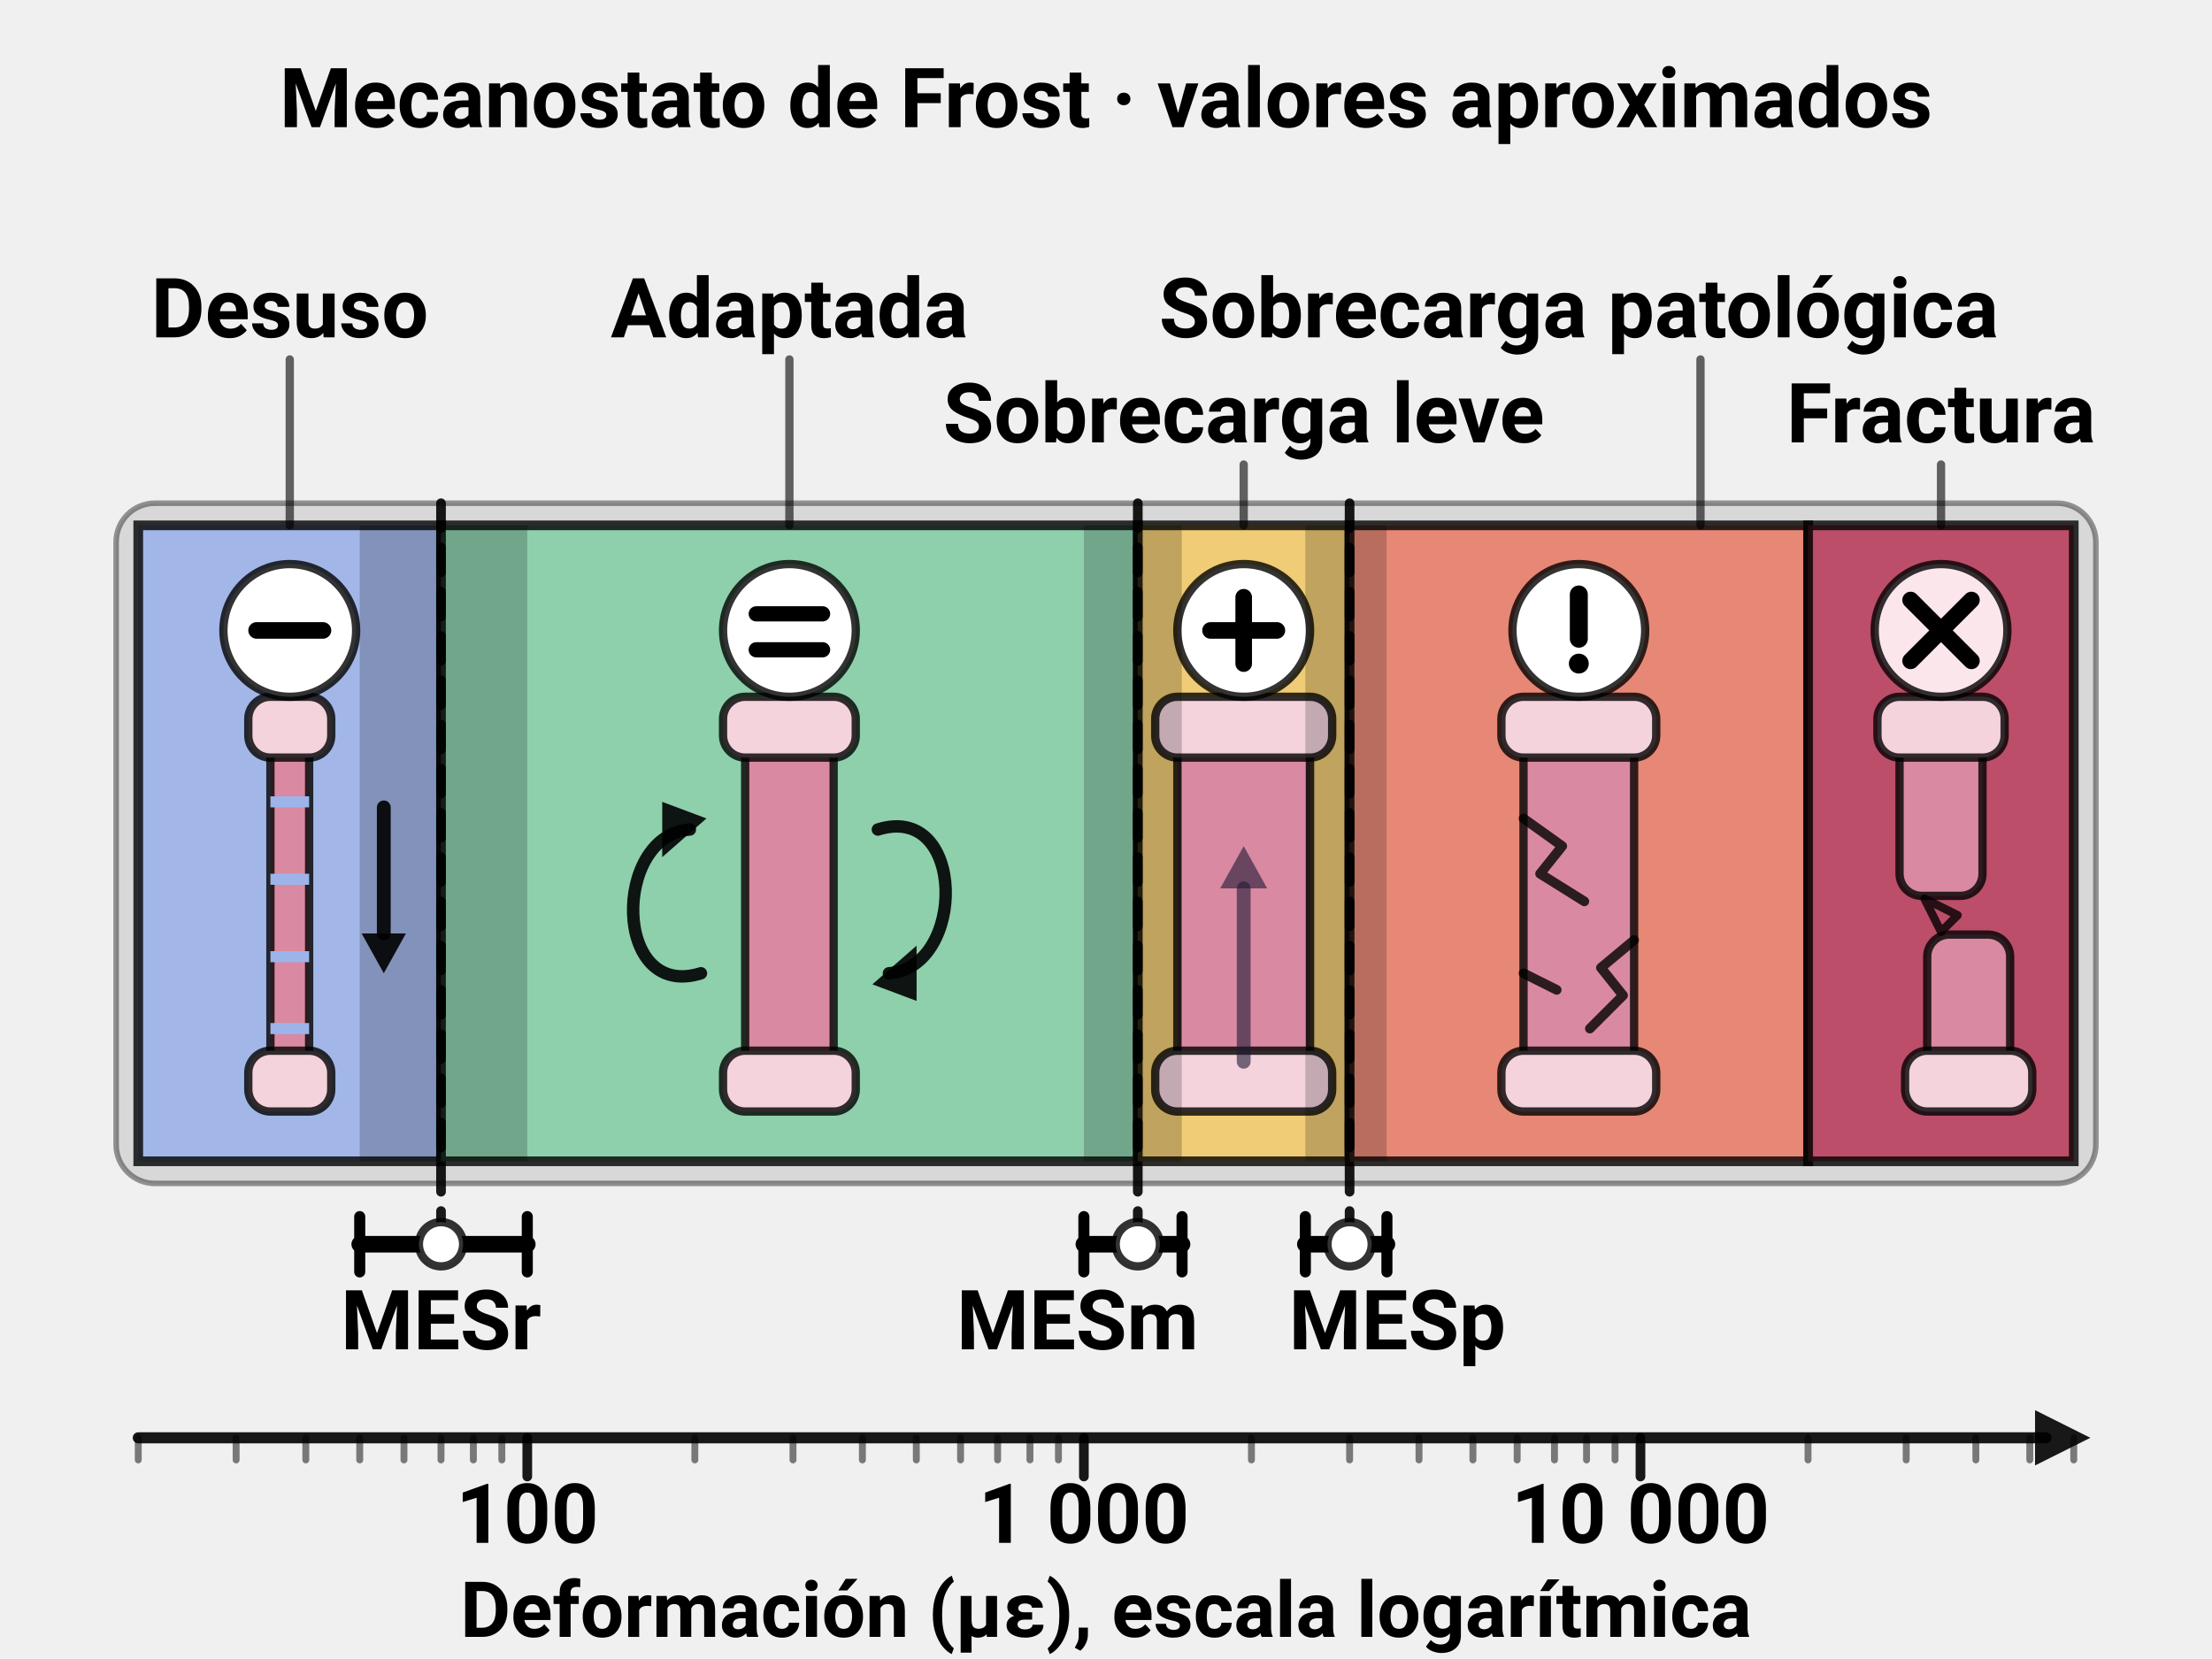
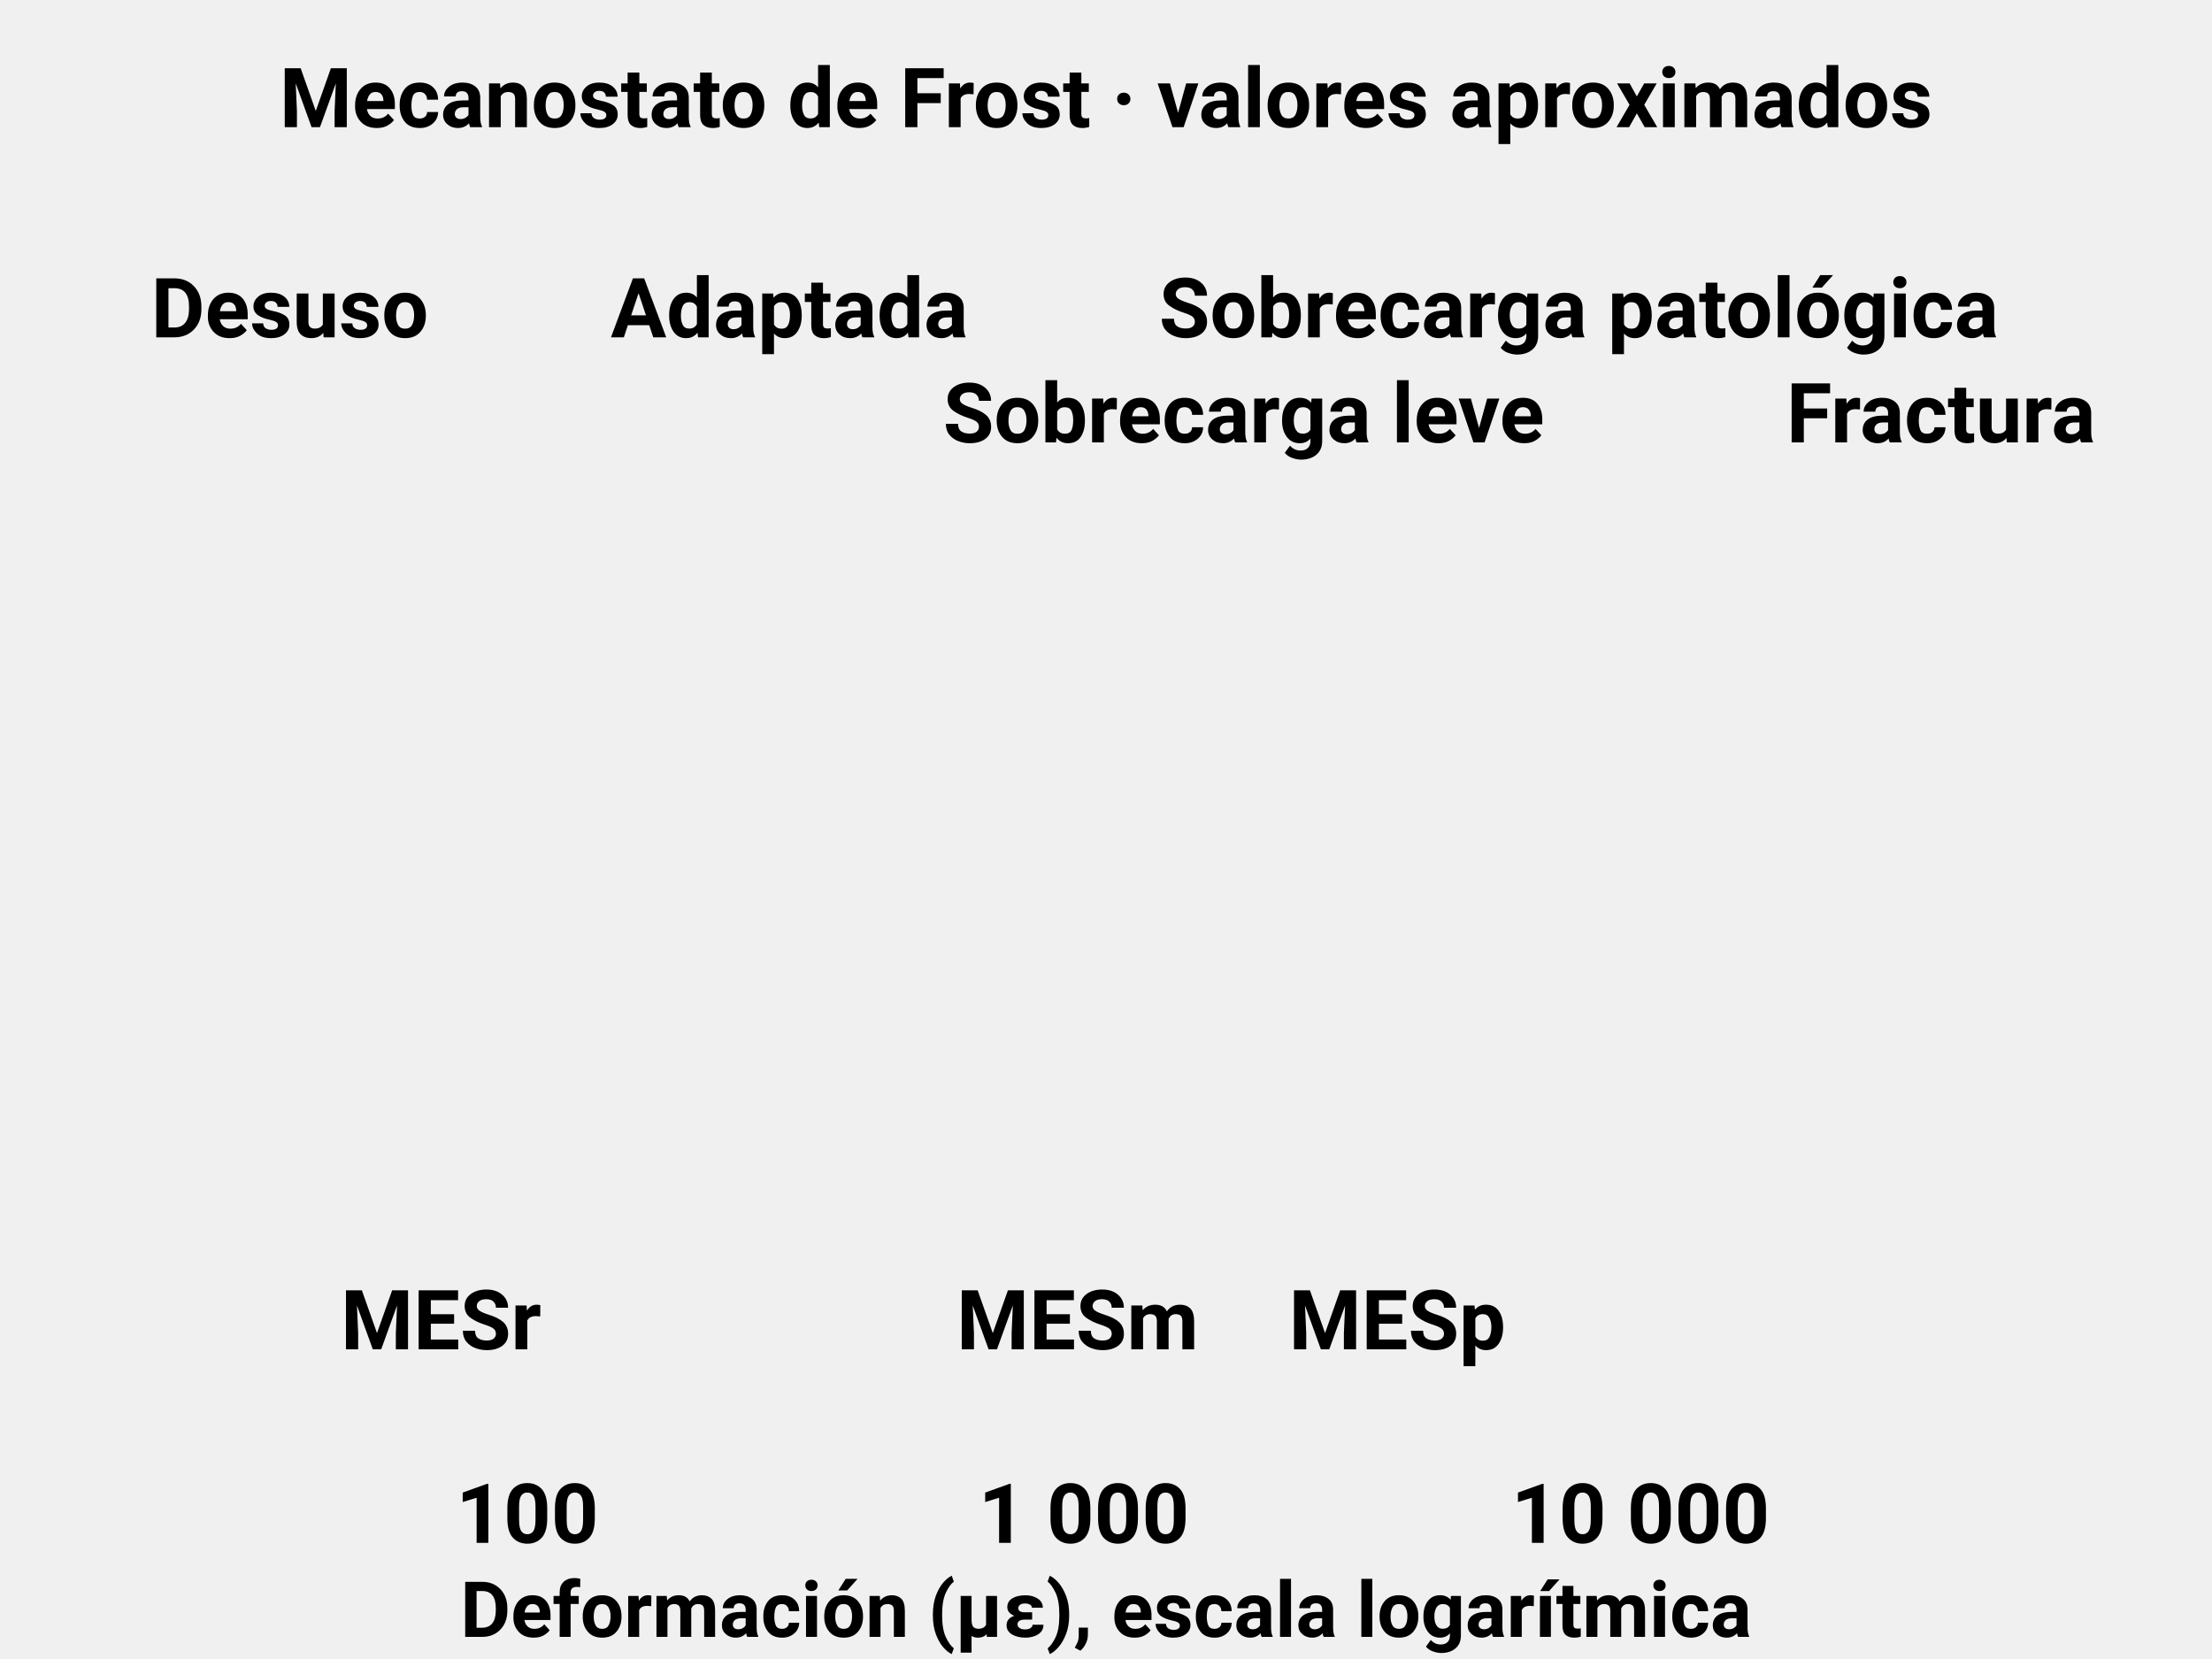
<svg xmlns="http://www.w3.org/2000/svg" viewBox="0 0 800 600" fill="none">
  <g id="fondo_grafico">
-     <rect x="42" y="182" width="716" height="246" rx="14" fill="currentColor" stroke="currentColor" stroke-opacity="0.4" stroke-width="2" fill-opacity="0.1" />
+     <rect x="42" y="182" width="716" height="246" rx="14" fill="currentColor" stroke="none" stroke-opacity="0.4" stroke-width="2" fill-opacity="0" />
    <text x="400" y="46" font-family="system-ui, 'Segoe UI', Roboto, Arial, sans-serif" font-size="30" font-weight="700" text-anchor="middle" fill="currentColor" stroke="none">Mecanostato de Frost · valores aproximados</text>
  </g>
  <g id="ventana_desuso">
-     <rect x="50" y="190" width="109.5" height="230" fill="#9db4ea" stroke="currentColor" stroke-opacity="0.8" stroke-width="3.5" fill-opacity="0.9" />
-     <rect x="97.8" y="262" width="14" height="130" rx="7" fill="#d98aa2" stroke="currentColor" stroke-opacity="0.8" stroke-width="3" />
-     <rect x="89.8" y="252" width="30" height="22" rx="8" fill="#f4d3dd" stroke="currentColor" stroke-opacity="0.8" stroke-width="3" />
-     <rect x="89.8" y="380" width="30" height="22" rx="8" fill="#f4d3dd" stroke="currentColor" stroke-opacity="0.8" stroke-width="3" />
-     <rect x="97.8" y="288" width="14" height="4" fill="#9db4ea" />
-     <rect x="97.8" y="316" width="14" height="4" fill="#9db4ea" />
-     <rect x="97.8" y="344" width="14" height="4" fill="#9db4ea" />
-     <rect x="97.8" y="370" width="14" height="4" fill="#9db4ea" />
-     <line x1="138.8" y1="292" x2="138.8" y2="337.6" stroke="currentColor" stroke-width="5" stroke-linecap="round" stroke-opacity="0.9" />
-     <polygon points="138.8,352 130.8,337.6 146.8,337.6" fill="currentColor" fill-opacity="0.9" stroke="none" />
-     <circle cx="104.8" cy="228" r="24" fill="#fff" stroke="currentColor" stroke-opacity="0.8" stroke-width="3" />
-     <line x1="92.8" y1="228" x2="116.8" y2="228" stroke="currentColor" stroke-opacity="1" stroke-width="6" stroke-linecap="round" />
-     <line x1="104.8" y1="130" x2="104.8" y2="190" stroke="currentColor" stroke-opacity="0.6" stroke-width="3" stroke-linecap="round" />
+     <rect x="50" y="190" width="109.5" height="230" fill="#9db4ea" stroke="none" stroke-opacity="0.8" stroke-width="3.5" fill-opacity="0" />
+     <rect x="97.8" y="262" width="14" height="130" rx="7" fill="#d98aa2" stroke="none" stroke-opacity="0.8" stroke-width="3" fill-opacity="0" />
+     <rect x="89.8" y="252" width="30" height="22" rx="8" fill="#f4d3dd" stroke="none" stroke-opacity="0.8" stroke-width="3" fill-opacity="0" />
+     <rect x="89.8" y="380" width="30" height="22" rx="8" fill="#f4d3dd" stroke="none" stroke-opacity="0.8" stroke-width="3" fill-opacity="0" />
+     <rect x="97.8" y="288" width="14" height="4" fill="#9db4ea" fill-opacity="0" stroke="none" />
+     <rect x="97.8" y="316" width="14" height="4" fill="#9db4ea" fill-opacity="0" stroke="none" />
+     <rect x="97.8" y="344" width="14" height="4" fill="#9db4ea" fill-opacity="0" stroke="none" />
+     <rect x="97.8" y="370" width="14" height="4" fill="#9db4ea" fill-opacity="0" stroke="none" />
+     <line x1="138.8" y1="292" x2="138.8" y2="337.6" stroke="none" stroke-width="5" stroke-linecap="round" stroke-opacity="0.9" fill-opacity="0" />
+     <polygon points="138.8,352 130.8,337.6 146.8,337.6" fill="currentColor" fill-opacity="0" stroke="none" />
+     <circle cx="104.8" cy="228" r="24" fill="#fff" stroke="none" stroke-opacity="0.8" stroke-width="3" fill-opacity="0" />
+     <line x1="92.8" y1="228" x2="116.8" y2="228" stroke="none" stroke-opacity="1" stroke-width="6" stroke-linecap="round" fill-opacity="0" />
+     <line x1="104.8" y1="130" x2="104.8" y2="190" stroke="none" stroke-opacity="0.6" stroke-width="3" stroke-linecap="round" fill-opacity="0" />
    <text x="104.8" y="122" font-family="system-ui, 'Segoe UI', Roboto, Arial, sans-serif" font-size="30" font-weight="700" text-anchor="middle" fill="currentColor" stroke="none">Desuso</text>
    <g data-zona-toque="" fill="transparent" stroke="transparent">
      <rect x="50" y="92" width="109.5" height="328" />
    </g>
  </g>
  <g id="ventana_adaptada">
-     <rect x="159.5" y="190" width="252" height="230" fill="#86cfa8" stroke="currentColor" stroke-opacity="0.8" stroke-width="3.5" fill-opacity="0.9" />
-     <rect x="269.5" y="262" width="32" height="130" rx="10" fill="#d98aa2" stroke="currentColor" stroke-opacity="0.8" stroke-width="3" />
-     <rect x="261.5" y="252" width="48" height="22" rx="8" fill="#f4d3dd" stroke="currentColor" stroke-opacity="0.8" stroke-width="3" />
-     <rect x="261.5" y="380" width="48" height="22" rx="8" fill="#f4d3dd" stroke="currentColor" stroke-opacity="0.8" stroke-width="3" />
-     <path d="M317.5,300 C349.5,290 349.5,350 321.5,352" fill="none" stroke="currentColor" stroke-opacity="0.9" stroke-width="4.5" stroke-linejoin="round" stroke-linecap="round" />
-     <polygon points="315.5,356 331.5,342 331.5,362" fill="currentColor" stroke-linejoin="round" fill-opacity="0.9" />
-     <path d="M253.5,352 C221.5,362 221.5,302 249.5,300" fill="none" stroke="currentColor" stroke-opacity="0.9" stroke-width="4.5" stroke-linejoin="round" stroke-linecap="round" />
-     <polygon points="255.5,296 239.5,310 239.5,290" fill="currentColor" stroke-linejoin="round" fill-opacity="0.9" />
-     <circle cx="285.5" cy="228" r="24" fill="#fff" stroke="currentColor" stroke-opacity="0.8" stroke-width="3" />
-     <line x1="273.5" y1="222" x2="297.5" y2="222" stroke="currentColor" stroke-opacity="1" stroke-width="5.5" stroke-linecap="round" />
-     <line x1="273.5" y1="235" x2="297.5" y2="235" stroke="currentColor" stroke-opacity="1" stroke-width="5.5" stroke-linecap="round" />
-     <line x1="285.5" y1="130" x2="285.5" y2="190" stroke="currentColor" stroke-opacity="0.6" stroke-width="3" stroke-linecap="round" />
+     <rect x="159.5" y="190" width="252" height="230" fill="#86cfa8" stroke="none" stroke-opacity="0.8" stroke-width="3.5" fill-opacity="0" />
+     <rect x="269.5" y="262" width="32" height="130" rx="10" fill="#d98aa2" stroke="none" stroke-opacity="0.8" stroke-width="3" fill-opacity="0" />
+     <rect x="261.5" y="252" width="48" height="22" rx="8" fill="#f4d3dd" stroke="none" stroke-opacity="0.8" stroke-width="3" fill-opacity="0" />
+     <rect x="261.5" y="380" width="48" height="22" rx="8" fill="#f4d3dd" stroke="none" stroke-opacity="0.8" stroke-width="3" fill-opacity="0" />
+     <path d="M317.5,300 C349.5,290 349.5,350 321.5,352" fill="none" stroke="none" stroke-opacity="0.9" stroke-width="4.5" stroke-linejoin="round" stroke-linecap="round" fill-opacity="0" />
+     <polygon points="315.5,356 331.5,342 331.5,362" fill="currentColor" stroke-linejoin="round" fill-opacity="0" stroke="none" />
+     <path d="M253.5,352 C221.5,362 221.5,302 249.5,300" fill="none" stroke="none" stroke-opacity="0.9" stroke-width="4.5" stroke-linejoin="round" stroke-linecap="round" fill-opacity="0" />
+     <polygon points="255.5,296 239.5,310 239.5,290" fill="currentColor" stroke-linejoin="round" fill-opacity="0" stroke="none" />
+     <circle cx="285.5" cy="228" r="24" fill="#fff" stroke="none" stroke-opacity="0.8" stroke-width="3" fill-opacity="0" />
+     <line x1="273.5" y1="222" x2="297.5" y2="222" stroke="none" stroke-opacity="1" stroke-width="5.5" stroke-linecap="round" fill-opacity="0" />
+     <line x1="273.5" y1="235" x2="297.5" y2="235" stroke="none" stroke-opacity="1" stroke-width="5.5" stroke-linecap="round" fill-opacity="0" />
+     <line x1="285.5" y1="130" x2="285.5" y2="190" stroke="none" stroke-opacity="0.6" stroke-width="3" stroke-linecap="round" fill-opacity="0" />
    <text x="285.5" y="122" font-family="system-ui, 'Segoe UI', Roboto, Arial, sans-serif" font-size="30" font-weight="700" text-anchor="middle" fill="currentColor" stroke="none">Adaptada</text>
    <g data-zona-toque="" fill="transparent" stroke="transparent">
      <rect x="159.5" y="92" width="252" height="328" />
    </g>
  </g>
  <g id="ventana_sobrecarga_leve">
-     <rect x="411.5" y="190" width="76.5" height="230" fill="#f2cb6b" stroke="currentColor" stroke-opacity="0.8" stroke-width="3.5" fill-opacity="0.9" />
-     <rect x="425.8" y="262" width="48" height="130" rx="10" fill="#d98aa2" stroke="currentColor" stroke-opacity="0.8" stroke-width="3" />
-     <rect x="417.8" y="252" width="64" height="22" rx="8" fill="#f4d3dd" stroke="currentColor" stroke-opacity="0.8" stroke-width="3" />
-     <rect x="417.8" y="380" width="64" height="22" rx="8" fill="#f4d3dd" stroke="currentColor" stroke-opacity="0.8" stroke-width="3" />
-     <line x1="449.8" y1="384" x2="449.8" y2="321.3" stroke="#1e1a33" stroke-width="5" stroke-linecap="round" stroke-opacity="0.6" />
-     <polygon points="449.8,306 458.3,321.3 441.3,321.3" fill="#1e1a33" fill-opacity="0.6" stroke="none" />
-     <circle cx="449.8" cy="228" r="24" fill="#fff" stroke="currentColor" stroke-opacity="0.8" stroke-width="3" />
-     <line x1="437.8" y1="228" x2="461.8" y2="228" stroke="currentColor" stroke-opacity="1" stroke-width="6" stroke-linecap="round" />
-     <line x1="449.8" y1="216" x2="449.8" y2="240" stroke="currentColor" stroke-opacity="1" stroke-width="6" stroke-linecap="round" />
-     <line x1="449.8" y1="168" x2="449.8" y2="190" stroke="currentColor" stroke-opacity="0.6" stroke-width="3" stroke-linecap="round" />
+     <rect x="411.5" y="190" width="76.5" height="230" fill="#f2cb6b" stroke="none" stroke-opacity="0.8" stroke-width="3.5" fill-opacity="0" />
+     <rect x="425.8" y="262" width="48" height="130" rx="10" fill="#d98aa2" stroke="none" stroke-opacity="0.8" stroke-width="3" fill-opacity="0" />
+     <rect x="417.8" y="252" width="64" height="22" rx="8" fill="#f4d3dd" stroke="none" stroke-opacity="0.8" stroke-width="3" fill-opacity="0" />
+     <rect x="417.8" y="380" width="64" height="22" rx="8" fill="#f4d3dd" stroke="none" stroke-opacity="0.8" stroke-width="3" fill-opacity="0" />
+     <line x1="449.8" y1="384" x2="449.8" y2="321.3" stroke="none" stroke-width="5" stroke-linecap="round" stroke-opacity="0.6" fill-opacity="0" />
+     <polygon points="449.8,306 458.3,321.3 441.3,321.3" fill="#1e1a33" fill-opacity="0" stroke="none" />
+     <circle cx="449.8" cy="228" r="24" fill="#fff" stroke="none" stroke-opacity="0.8" stroke-width="3" fill-opacity="0" />
+     <line x1="437.8" y1="228" x2="461.8" y2="228" stroke="none" stroke-opacity="1" stroke-width="6" stroke-linecap="round" fill-opacity="0" />
+     <line x1="449.8" y1="216" x2="449.8" y2="240" stroke="none" stroke-opacity="1" stroke-width="6" stroke-linecap="round" fill-opacity="0" />
+     <line x1="449.8" y1="168" x2="449.8" y2="190" stroke="none" stroke-opacity="0.6" stroke-width="3" stroke-linecap="round" fill-opacity="0" />
    <text x="449.8" y="160" font-family="system-ui, 'Segoe UI', Roboto, Arial, sans-serif" font-size="30" font-weight="700" text-anchor="middle" fill="currentColor" stroke="none">Sobrecarga leve</text>
    <g data-zona-toque="" fill="transparent" stroke="transparent">
      <rect x="411.5" y="130" width="76.5" height="290" />
    </g>
  </g>
  <g id="ventana_sobrecarga_patologica">
-     <rect x="488.1" y="190" width="165.9" height="230" fill="#e9806c" stroke="currentColor" stroke-opacity="0.8" stroke-width="3.5" fill-opacity="0.9" />
-     <rect x="551" y="262" width="40" height="130" rx="10" fill="#d98aa2" stroke="currentColor" stroke-opacity="0.8" stroke-width="3" />
-     <rect x="543" y="252" width="56" height="22" rx="8" fill="#f4d3dd" stroke="currentColor" stroke-opacity="0.8" stroke-width="3" />
-     <rect x="543" y="380" width="56" height="22" rx="8" fill="#f4d3dd" stroke="currentColor" stroke-opacity="0.8" stroke-width="3" />
-     <path d="M551,296 L565,306 L557,316 L573,326" fill="none" stroke="currentColor" stroke-opacity="0.8" stroke-width="3.5" stroke-linejoin="round" stroke-linecap="round" />
-     <path d="M591,340 L579,350 L587,360 L575,372" fill="none" stroke="currentColor" stroke-opacity="0.8" stroke-width="3.5" stroke-linejoin="round" stroke-linecap="round" />
-     <path d="M551,352 L563,358" fill="none" stroke="currentColor" stroke-opacity="0.8" stroke-width="3.5" stroke-linejoin="round" stroke-linecap="round" />
-     <circle cx="571" cy="228" r="24" fill="#fff" stroke="currentColor" stroke-opacity="0.8" stroke-width="3" />
-     <line x1="571" y1="215" x2="571" y2="231" stroke="currentColor" stroke-opacity="1" stroke-width="6.5" stroke-linecap="round" />
-     <circle cx="571" cy="240" r="3.6" fill="currentColor" />
-     <line x1="615" y1="130" x2="615" y2="190" stroke="currentColor" stroke-opacity="0.6" stroke-width="3" stroke-linecap="round" />
+     <rect x="488.1" y="190" width="165.9" height="230" fill="#e9806c" stroke="none" stroke-opacity="0.8" stroke-width="3.5" fill-opacity="0" />
+     <rect x="551" y="262" width="40" height="130" rx="10" fill="#d98aa2" stroke="none" stroke-opacity="0.8" stroke-width="3" fill-opacity="0" />
+     <rect x="543" y="252" width="56" height="22" rx="8" fill="#f4d3dd" stroke="none" stroke-opacity="0.8" stroke-width="3" fill-opacity="0" />
+     <rect x="543" y="380" width="56" height="22" rx="8" fill="#f4d3dd" stroke="none" stroke-opacity="0.8" stroke-width="3" fill-opacity="0" />
+     <path d="M551,296 L565,306 L557,316 L573,326" fill="none" stroke="none" stroke-opacity="0.8" stroke-width="3.5" stroke-linejoin="round" stroke-linecap="round" fill-opacity="0" />
+     <path d="M591,340 L579,350 L587,360 L575,372" fill="none" stroke="none" stroke-opacity="0.8" stroke-width="3.5" stroke-linejoin="round" stroke-linecap="round" fill-opacity="0" />
+     <path d="M551,352 L563,358" fill="none" stroke="none" stroke-opacity="0.8" stroke-width="3.5" stroke-linejoin="round" stroke-linecap="round" fill-opacity="0" />
+     <circle cx="571" cy="228" r="24" fill="#fff" stroke="none" stroke-opacity="0.8" stroke-width="3" fill-opacity="0" />
+     <line x1="571" y1="215" x2="571" y2="231" stroke="none" stroke-opacity="1" stroke-width="6.5" stroke-linecap="round" fill-opacity="0" />
+     <circle cx="571" cy="240" r="3.6" fill="currentColor" fill-opacity="0" stroke="none" />
+     <line x1="615" y1="130" x2="615" y2="190" stroke="none" stroke-opacity="0.6" stroke-width="3" stroke-linecap="round" fill-opacity="0" />
    <text x="571" y="122" font-family="system-ui, 'Segoe UI', Roboto, Arial, sans-serif" font-size="30" font-weight="700" text-anchor="middle" fill="currentColor" stroke="none">Sobrecarga patológica</text>
    <g data-zona-toque="" fill="transparent" stroke="transparent">
      <rect x="488.1" y="92" width="165.9" height="328" />
    </g>
  </g>
  <g id="zona_fractura">
-     <rect x="653.9" y="190" width="96.1" height="230" fill="#b9405e" stroke="currentColor" stroke-opacity="0.8" stroke-width="3.5" fill-opacity="0.9" />
-     <rect x="687" y="262" width="30" height="62" rx="8" fill="#d98aa2" stroke="currentColor" stroke-opacity="0.8" stroke-width="3" />
-     <rect x="679" y="252" width="46" height="22" rx="8" fill="#f4d3dd" stroke="currentColor" stroke-opacity="0.8" stroke-width="3" />
-     <rect x="697" y="338" width="30" height="54" rx="8" fill="#d98aa2" stroke="currentColor" stroke-opacity="0.8" stroke-width="3" />
-     <rect x="689" y="380" width="46" height="22" rx="8" fill="#f4d3dd" stroke="currentColor" stroke-opacity="0.8" stroke-width="3" />
-     <polygon points="696,325 708,331 702,337" fill="none" stroke="currentColor" stroke-opacity="0.8" stroke-width="3" stroke-linejoin="round" />
-     <circle cx="702" cy="228" r="24" fill="#fbe6ec" stroke="currentColor" stroke-opacity="0.8" stroke-width="3" />
-     <line x1="691" y1="217" x2="713" y2="239" stroke="currentColor" stroke-opacity="1" stroke-width="6" stroke-linecap="round" />
-     <line x1="713" y1="217" x2="691" y2="239" stroke="currentColor" stroke-opacity="1" stroke-width="6" stroke-linecap="round" />
-     <line x1="702" y1="168" x2="702" y2="190" stroke="currentColor" stroke-opacity="0.6" stroke-width="3" stroke-linecap="round" />
+     <rect x="653.9" y="190" width="96.1" height="230" fill="#b9405e" stroke="none" stroke-opacity="0.8" stroke-width="3.5" fill-opacity="0" />
+     <rect x="687" y="262" width="30" height="62" rx="8" fill="#d98aa2" stroke="none" stroke-opacity="0.8" stroke-width="3" fill-opacity="0" />
+     <rect x="679" y="252" width="46" height="22" rx="8" fill="#f4d3dd" stroke="none" stroke-opacity="0.8" stroke-width="3" fill-opacity="0" />
+     <rect x="697" y="338" width="30" height="54" rx="8" fill="#d98aa2" stroke="none" stroke-opacity="0.8" stroke-width="3" fill-opacity="0" />
+     <rect x="689" y="380" width="46" height="22" rx="8" fill="#f4d3dd" stroke="none" stroke-opacity="0.8" stroke-width="3" fill-opacity="0" />
+     <polygon points="696,325 708,331 702,337" fill="none" stroke="none" stroke-opacity="0.8" stroke-width="3" stroke-linejoin="round" fill-opacity="0" />
+     <circle cx="702" cy="228" r="24" fill="#fbe6ec" stroke="none" stroke-opacity="0.8" stroke-width="3" fill-opacity="0" />
+     <line x1="691" y1="217" x2="713" y2="239" stroke="none" stroke-opacity="1" stroke-width="6" stroke-linecap="round" fill-opacity="0" />
+     <line x1="713" y1="217" x2="691" y2="239" stroke="none" stroke-opacity="1" stroke-width="6" stroke-linecap="round" fill-opacity="0" />
+     <line x1="702" y1="168" x2="702" y2="190" stroke="none" stroke-opacity="0.6" stroke-width="3" stroke-linecap="round" fill-opacity="0" />
    <text x="702" y="160" font-family="system-ui, 'Segoe UI', Roboto, Arial, sans-serif" font-size="30" font-weight="700" text-anchor="middle" fill="currentColor" stroke="none">Fractura</text>
    <g data-zona-toque="" fill="transparent" stroke="transparent">
      <rect x="653.9" y="130" width="96.1" height="290" />
    </g>
  </g>
  <g id="umbral_desuso">
-     <rect x="130.1" y="190" width="60.6" height="230" fill="currentColor" fill-opacity="0.2" />
-     <line x1="159.5" y1="182" x2="159.5" y2="442" stroke="currentColor" stroke-opacity="0.9" stroke-width="3.5" stroke-linecap="round" stroke-dasharray="9 7" />
-     <line x1="130.1" y1="450" x2="190.7" y2="450" stroke="currentColor" stroke-opacity="1" stroke-width="6" stroke-linecap="round" />
-     <line x1="130.1" y1="440" x2="130.1" y2="460" stroke="currentColor" stroke-opacity="1" stroke-width="4" stroke-linecap="round" />
-     <line x1="190.7" y1="440" x2="190.7" y2="460" stroke="currentColor" stroke-opacity="1" stroke-width="4" stroke-linecap="round" />
-     <circle cx="159.5" cy="450" r="8" fill="#fff" stroke="currentColor" stroke-opacity="0.8" stroke-width="3" />
+     <rect x="130.1" y="190" width="60.6" height="230" fill="currentColor" fill-opacity="0" stroke="none" />
+     <line x1="159.5" y1="182" x2="159.5" y2="442" stroke="none" stroke-opacity="0.9" stroke-width="3.5" stroke-linecap="round" stroke-dasharray="9 7" fill-opacity="0" />
+     <line x1="130.1" y1="450" x2="190.7" y2="450" stroke="none" stroke-opacity="1" stroke-width="6" stroke-linecap="round" fill-opacity="0" />
+     <line x1="130.1" y1="440" x2="130.1" y2="460" stroke="none" stroke-opacity="1" stroke-width="4" stroke-linecap="round" fill-opacity="0" />
+     <line x1="190.7" y1="440" x2="190.7" y2="460" stroke="none" stroke-opacity="1" stroke-width="4" stroke-linecap="round" fill-opacity="0" />
+     <circle cx="159.5" cy="450" r="8" fill="#fff" stroke="none" stroke-opacity="0.8" stroke-width="3" fill-opacity="0" />
    <text x="159.5" y="488" font-family="system-ui, 'Segoe UI', Roboto, Arial, sans-serif" font-size="30" font-weight="700" text-anchor="middle" fill="currentColor" stroke="none">MESr</text>
    <g data-zona-toque="" fill="transparent" stroke="transparent">
      <rect x="130.1" y="432" width="60.6" height="76" />
    </g>
  </g>
  <g id="umbral_modelado">
-     <rect x="392" y="190" width="35.4" height="230" fill="currentColor" fill-opacity="0.2" />
-     <line x1="411.5" y1="182" x2="411.5" y2="442" stroke="currentColor" stroke-opacity="0.9" stroke-width="3.5" stroke-linecap="round" stroke-dasharray="9 7" />
-     <line x1="392" y1="450" x2="427.5" y2="450" stroke="currentColor" stroke-opacity="1" stroke-width="6" stroke-linecap="round" />
-     <line x1="392" y1="440" x2="392" y2="460" stroke="currentColor" stroke-opacity="1" stroke-width="4" stroke-linecap="round" />
-     <line x1="427.5" y1="440" x2="427.5" y2="460" stroke="currentColor" stroke-opacity="1" stroke-width="4" stroke-linecap="round" />
-     <circle cx="411.5" cy="450" r="8" fill="#fff" stroke="currentColor" stroke-opacity="0.8" stroke-width="3" />
+     <rect x="392" y="190" width="35.4" height="230" fill="currentColor" fill-opacity="0" stroke="none" />
+     <line x1="411.5" y1="182" x2="411.5" y2="442" stroke="none" stroke-opacity="0.9" stroke-width="3.5" stroke-linecap="round" stroke-dasharray="9 7" fill-opacity="0" />
+     <line x1="392" y1="450" x2="427.5" y2="450" stroke="none" stroke-opacity="1" stroke-width="6" stroke-linecap="round" fill-opacity="0" />
+     <line x1="392" y1="440" x2="392" y2="460" stroke="none" stroke-opacity="1" stroke-width="4" stroke-linecap="round" fill-opacity="0" />
+     <line x1="427.5" y1="440" x2="427.5" y2="460" stroke="none" stroke-opacity="1" stroke-width="4" stroke-linecap="round" fill-opacity="0" />
+     <circle cx="411.5" cy="450" r="8" fill="#fff" stroke="none" stroke-opacity="0.8" stroke-width="3" fill-opacity="0" />
    <text x="433.5" y="488" font-family="system-ui, 'Segoe UI', Roboto, Arial, sans-serif" font-size="30" font-weight="700" text-anchor="end" fill="currentColor" stroke="none">MESm</text>
    <g data-zona-toque="" fill="transparent" stroke="transparent">
      <rect x="385.5" y="432" width="52" height="76" />
    </g>
  </g>
  <g id="umbral_microdano">
-     <rect x="472.1" y="190" width="29.4" height="230" fill="currentColor" fill-opacity="0.2" />
-     <line x1="488.1" y1="182" x2="488.1" y2="442" stroke="currentColor" stroke-opacity="0.9" stroke-width="3.5" stroke-linecap="round" stroke-dasharray="9 7" />
-     <line x1="472.1" y1="450" x2="501.6" y2="450" stroke="currentColor" stroke-opacity="1" stroke-width="6" stroke-linecap="round" />
-     <line x1="472.1" y1="440" x2="472.1" y2="460" stroke="currentColor" stroke-opacity="1" stroke-width="4" stroke-linecap="round" />
-     <line x1="501.6" y1="440" x2="501.6" y2="460" stroke="currentColor" stroke-opacity="1" stroke-width="4" stroke-linecap="round" />
-     <circle cx="488.1" cy="450" r="8" fill="#fff" stroke="currentColor" stroke-opacity="0.8" stroke-width="3" />
+     <rect x="472.1" y="190" width="29.4" height="230" fill="currentColor" fill-opacity="0" stroke="none" />
+     <line x1="488.1" y1="182" x2="488.1" y2="442" stroke="none" stroke-opacity="0.9" stroke-width="3.5" stroke-linecap="round" stroke-dasharray="9 7" fill-opacity="0" />
+     <line x1="472.1" y1="450" x2="501.6" y2="450" stroke="none" stroke-opacity="1" stroke-width="6" stroke-linecap="round" fill-opacity="0" />
+     <line x1="472.1" y1="440" x2="472.1" y2="460" stroke="none" stroke-opacity="1" stroke-width="4" stroke-linecap="round" fill-opacity="0" />
+     <line x1="501.6" y1="440" x2="501.6" y2="460" stroke="none" stroke-opacity="1" stroke-width="4" stroke-linecap="round" fill-opacity="0" />
+     <circle cx="488.1" cy="450" r="8" fill="#fff" stroke="none" stroke-opacity="0.8" stroke-width="3" fill-opacity="0" />
    <text x="466.1" y="488" font-family="system-ui, 'Segoe UI', Roboto, Arial, sans-serif" font-size="30" font-weight="700" text-anchor="start" fill="currentColor" stroke="none">MESp</text>
    <g data-zona-toque="" fill="transparent" stroke="transparent">
      <rect x="462.1" y="432" width="52" height="76" />
    </g>
  </g>
  <g id="eje_deformacion">
-     <line x1="50" y1="520" x2="740" y2="520" stroke="currentColor" stroke-opacity="0.9" stroke-width="4" stroke-linecap="round" />
-     <polygon points="756,520 736,510 736,530" fill="currentColor" stroke-linejoin="round" fill-opacity="0.9" />
-     <line x1="50" y1="520" x2="50" y2="528" stroke="currentColor" stroke-opacity="0.5" stroke-width="2.5" stroke-linecap="round" />
-     <line x1="85.4" y1="520" x2="85.4" y2="528" stroke="currentColor" stroke-opacity="0.5" stroke-width="2.5" stroke-linecap="round" />
-     <line x1="110.6" y1="520" x2="110.6" y2="528" stroke="currentColor" stroke-opacity="0.5" stroke-width="2.5" stroke-linecap="round" />
-     <line x1="130.1" y1="520" x2="130.1" y2="528" stroke="currentColor" stroke-opacity="0.5" stroke-width="2.5" stroke-linecap="round" />
-     <line x1="146.1" y1="520" x2="146.1" y2="528" stroke="currentColor" stroke-opacity="0.5" stroke-width="2.5" stroke-linecap="round" />
-     <line x1="159.5" y1="520" x2="159.5" y2="528" stroke="currentColor" stroke-opacity="0.5" stroke-width="2.5" stroke-linecap="round" />
-     <line x1="171.2" y1="520" x2="171.2" y2="528" stroke="currentColor" stroke-opacity="0.5" stroke-width="2.5" stroke-linecap="round" />
-     <line x1="181.5" y1="520" x2="181.5" y2="528" stroke="currentColor" stroke-opacity="0.5" stroke-width="2.5" stroke-linecap="round" />
-     <line x1="190.7" y1="520" x2="190.7" y2="534" stroke="currentColor" stroke-opacity="0.9" stroke-width="3.5" stroke-linecap="round" />
-     <line x1="251.3" y1="520" x2="251.3" y2="528" stroke="currentColor" stroke-opacity="0.5" stroke-width="2.5" stroke-linecap="round" />
-     <line x1="286.8" y1="520" x2="286.8" y2="528" stroke="currentColor" stroke-opacity="0.5" stroke-width="2.5" stroke-linecap="round" />
-     <line x1="311.9" y1="520" x2="311.9" y2="528" stroke="currentColor" stroke-opacity="0.5" stroke-width="2.5" stroke-linecap="round" />
-     <line x1="331.4" y1="520" x2="331.4" y2="528" stroke="currentColor" stroke-opacity="0.5" stroke-width="2.5" stroke-linecap="round" />
-     <line x1="347.4" y1="520" x2="347.4" y2="528" stroke="currentColor" stroke-opacity="0.5" stroke-width="2.5" stroke-linecap="round" />
-     <line x1="360.8" y1="520" x2="360.8" y2="528" stroke="currentColor" stroke-opacity="0.5" stroke-width="2.5" stroke-linecap="round" />
-     <line x1="372.5" y1="520" x2="372.5" y2="528" stroke="currentColor" stroke-opacity="0.5" stroke-width="2.5" stroke-linecap="round" />
-     <line x1="382.8" y1="520" x2="382.8" y2="528" stroke="currentColor" stroke-opacity="0.5" stroke-width="2.5" stroke-linecap="round" />
-     <line x1="392" y1="520" x2="392" y2="534" stroke="currentColor" stroke-opacity="0.9" stroke-width="3.5" stroke-linecap="round" />
-     <line x1="452.6" y1="520" x2="452.6" y2="528" stroke="currentColor" stroke-opacity="0.5" stroke-width="2.5" stroke-linecap="round" />
-     <line x1="488.1" y1="520" x2="488.1" y2="528" stroke="currentColor" stroke-opacity="0.5" stroke-width="2.5" stroke-linecap="round" />
-     <line x1="513.2" y1="520" x2="513.2" y2="528" stroke="currentColor" stroke-opacity="0.5" stroke-width="2.5" stroke-linecap="round" />
-     <line x1="532.7" y1="520" x2="532.7" y2="528" stroke="currentColor" stroke-opacity="0.5" stroke-width="2.5" stroke-linecap="round" />
-     <line x1="548.7" y1="520" x2="548.7" y2="528" stroke="currentColor" stroke-opacity="0.5" stroke-width="2.5" stroke-linecap="round" />
-     <line x1="562.2" y1="520" x2="562.2" y2="528" stroke="currentColor" stroke-opacity="0.5" stroke-width="2.5" stroke-linecap="round" />
-     <line x1="573.8" y1="520" x2="573.8" y2="528" stroke="currentColor" stroke-opacity="0.5" stroke-width="2.5" stroke-linecap="round" />
-     <line x1="584.1" y1="520" x2="584.1" y2="528" stroke="currentColor" stroke-opacity="0.5" stroke-width="2.5" stroke-linecap="round" />
-     <line x1="593.3" y1="520" x2="593.3" y2="534" stroke="currentColor" stroke-opacity="0.9" stroke-width="3.5" stroke-linecap="round" />
-     <line x1="653.9" y1="520" x2="653.9" y2="528" stroke="currentColor" stroke-opacity="0.5" stroke-width="2.5" stroke-linecap="round" />
-     <line x1="689.4" y1="520" x2="689.4" y2="528" stroke="currentColor" stroke-opacity="0.5" stroke-width="2.5" stroke-linecap="round" />
-     <line x1="714.6" y1="520" x2="714.6" y2="528" stroke="currentColor" stroke-opacity="0.5" stroke-width="2.5" stroke-linecap="round" />
-     <line x1="734.1" y1="520" x2="734.1" y2="528" stroke="currentColor" stroke-opacity="0.5" stroke-width="2.5" stroke-linecap="round" />
-     <line x1="750" y1="520" x2="750" y2="528" stroke="currentColor" stroke-opacity="0.5" stroke-width="2.5" stroke-linecap="round" />
+     <line x1="50" y1="520" x2="740" y2="520" stroke="none" stroke-opacity="0.9" stroke-width="4" stroke-linecap="round" fill-opacity="0" />
+     <polygon points="756,520 736,510 736,530" fill="currentColor" stroke-linejoin="round" fill-opacity="0" stroke="none" />
+     <line x1="50" y1="520" x2="50" y2="528" stroke="none" stroke-opacity="0.5" stroke-width="2.5" stroke-linecap="round" fill-opacity="0" />
+     <line x1="85.4" y1="520" x2="85.4" y2="528" stroke="none" stroke-opacity="0.5" stroke-width="2.5" stroke-linecap="round" fill-opacity="0" />
+     <line x1="110.6" y1="520" x2="110.6" y2="528" stroke="none" stroke-opacity="0.5" stroke-width="2.5" stroke-linecap="round" fill-opacity="0" />
+     <line x1="130.1" y1="520" x2="130.1" y2="528" stroke="none" stroke-opacity="0.5" stroke-width="2.5" stroke-linecap="round" fill-opacity="0" />
+     <line x1="146.1" y1="520" x2="146.1" y2="528" stroke="none" stroke-opacity="0.5" stroke-width="2.5" stroke-linecap="round" fill-opacity="0" />
+     <line x1="159.5" y1="520" x2="159.5" y2="528" stroke="none" stroke-opacity="0.5" stroke-width="2.5" stroke-linecap="round" fill-opacity="0" />
+     <line x1="171.2" y1="520" x2="171.2" y2="528" stroke="none" stroke-opacity="0.5" stroke-width="2.5" stroke-linecap="round" fill-opacity="0" />
+     <line x1="181.5" y1="520" x2="181.5" y2="528" stroke="none" stroke-opacity="0.5" stroke-width="2.5" stroke-linecap="round" fill-opacity="0" />
+     <line x1="190.7" y1="520" x2="190.7" y2="534" stroke="none" stroke-opacity="0.9" stroke-width="3.5" stroke-linecap="round" fill-opacity="0" />
+     <line x1="251.3" y1="520" x2="251.3" y2="528" stroke="none" stroke-opacity="0.5" stroke-width="2.5" stroke-linecap="round" fill-opacity="0" />
+     <line x1="286.8" y1="520" x2="286.8" y2="528" stroke="none" stroke-opacity="0.5" stroke-width="2.5" stroke-linecap="round" fill-opacity="0" />
+     <line x1="311.9" y1="520" x2="311.9" y2="528" stroke="none" stroke-opacity="0.5" stroke-width="2.5" stroke-linecap="round" fill-opacity="0" />
+     <line x1="331.4" y1="520" x2="331.4" y2="528" stroke="none" stroke-opacity="0.5" stroke-width="2.5" stroke-linecap="round" fill-opacity="0" />
+     <line x1="347.4" y1="520" x2="347.4" y2="528" stroke="none" stroke-opacity="0.5" stroke-width="2.5" stroke-linecap="round" fill-opacity="0" />
+     <line x1="360.8" y1="520" x2="360.8" y2="528" stroke="none" stroke-opacity="0.5" stroke-width="2.5" stroke-linecap="round" fill-opacity="0" />
+     <line x1="372.5" y1="520" x2="372.5" y2="528" stroke="none" stroke-opacity="0.5" stroke-width="2.5" stroke-linecap="round" fill-opacity="0" />
+     <line x1="382.8" y1="520" x2="382.8" y2="528" stroke="none" stroke-opacity="0.5" stroke-width="2.5" stroke-linecap="round" fill-opacity="0" />
+     <line x1="392" y1="520" x2="392" y2="534" stroke="none" stroke-opacity="0.9" stroke-width="3.5" stroke-linecap="round" fill-opacity="0" />
+     <line x1="452.6" y1="520" x2="452.6" y2="528" stroke="none" stroke-opacity="0.5" stroke-width="2.5" stroke-linecap="round" fill-opacity="0" />
+     <line x1="488.1" y1="520" x2="488.1" y2="528" stroke="none" stroke-opacity="0.5" stroke-width="2.5" stroke-linecap="round" fill-opacity="0" />
+     <line x1="513.2" y1="520" x2="513.2" y2="528" stroke="none" stroke-opacity="0.5" stroke-width="2.5" stroke-linecap="round" fill-opacity="0" />
+     <line x1="532.7" y1="520" x2="532.7" y2="528" stroke="none" stroke-opacity="0.5" stroke-width="2.5" stroke-linecap="round" fill-opacity="0" />
+     <line x1="548.7" y1="520" x2="548.7" y2="528" stroke="none" stroke-opacity="0.5" stroke-width="2.5" stroke-linecap="round" fill-opacity="0" />
+     <line x1="562.2" y1="520" x2="562.2" y2="528" stroke="none" stroke-opacity="0.5" stroke-width="2.5" stroke-linecap="round" fill-opacity="0" />
+     <line x1="573.8" y1="520" x2="573.8" y2="528" stroke="none" stroke-opacity="0.5" stroke-width="2.5" stroke-linecap="round" fill-opacity="0" />
+     <line x1="584.1" y1="520" x2="584.1" y2="528" stroke="none" stroke-opacity="0.5" stroke-width="2.5" stroke-linecap="round" fill-opacity="0" />
+     <line x1="593.3" y1="520" x2="593.3" y2="534" stroke="none" stroke-opacity="0.9" stroke-width="3.5" stroke-linecap="round" fill-opacity="0" />
+     <line x1="653.9" y1="520" x2="653.9" y2="528" stroke="none" stroke-opacity="0.5" stroke-width="2.5" stroke-linecap="round" fill-opacity="0" />
+     <line x1="689.4" y1="520" x2="689.4" y2="528" stroke="none" stroke-opacity="0.5" stroke-width="2.5" stroke-linecap="round" fill-opacity="0" />
+     <line x1="714.6" y1="520" x2="714.6" y2="528" stroke="none" stroke-opacity="0.5" stroke-width="2.5" stroke-linecap="round" fill-opacity="0" />
+     <line x1="734.1" y1="520" x2="734.1" y2="528" stroke="none" stroke-opacity="0.5" stroke-width="2.5" stroke-linecap="round" fill-opacity="0" />
+     <line x1="750" y1="520" x2="750" y2="528" stroke="none" stroke-opacity="0.5" stroke-width="2.5" stroke-linecap="round" fill-opacity="0" />
    <text x="190.7" y="558" font-family="system-ui, 'Segoe UI', Roboto, Arial, sans-serif" font-size="30" font-weight="600" text-anchor="middle" fill="currentColor" stroke="none">100</text>
    <text x="392" y="558" font-family="system-ui, 'Segoe UI', Roboto, Arial, sans-serif" font-size="30" font-weight="600" text-anchor="middle" fill="currentColor" stroke="none">1 000</text>
    <text x="593.3" y="558" font-family="system-ui, 'Segoe UI', Roboto, Arial, sans-serif" font-size="30" font-weight="600" text-anchor="middle" fill="currentColor" stroke="none">10 000</text>
    <text x="400" y="592" font-family="system-ui, 'Segoe UI', Roboto, Arial, sans-serif" font-size="28" font-weight="600" text-anchor="middle" fill="currentColor" stroke="none">Deformación (µε), escala logarítmica</text>
  </g>
</svg>
